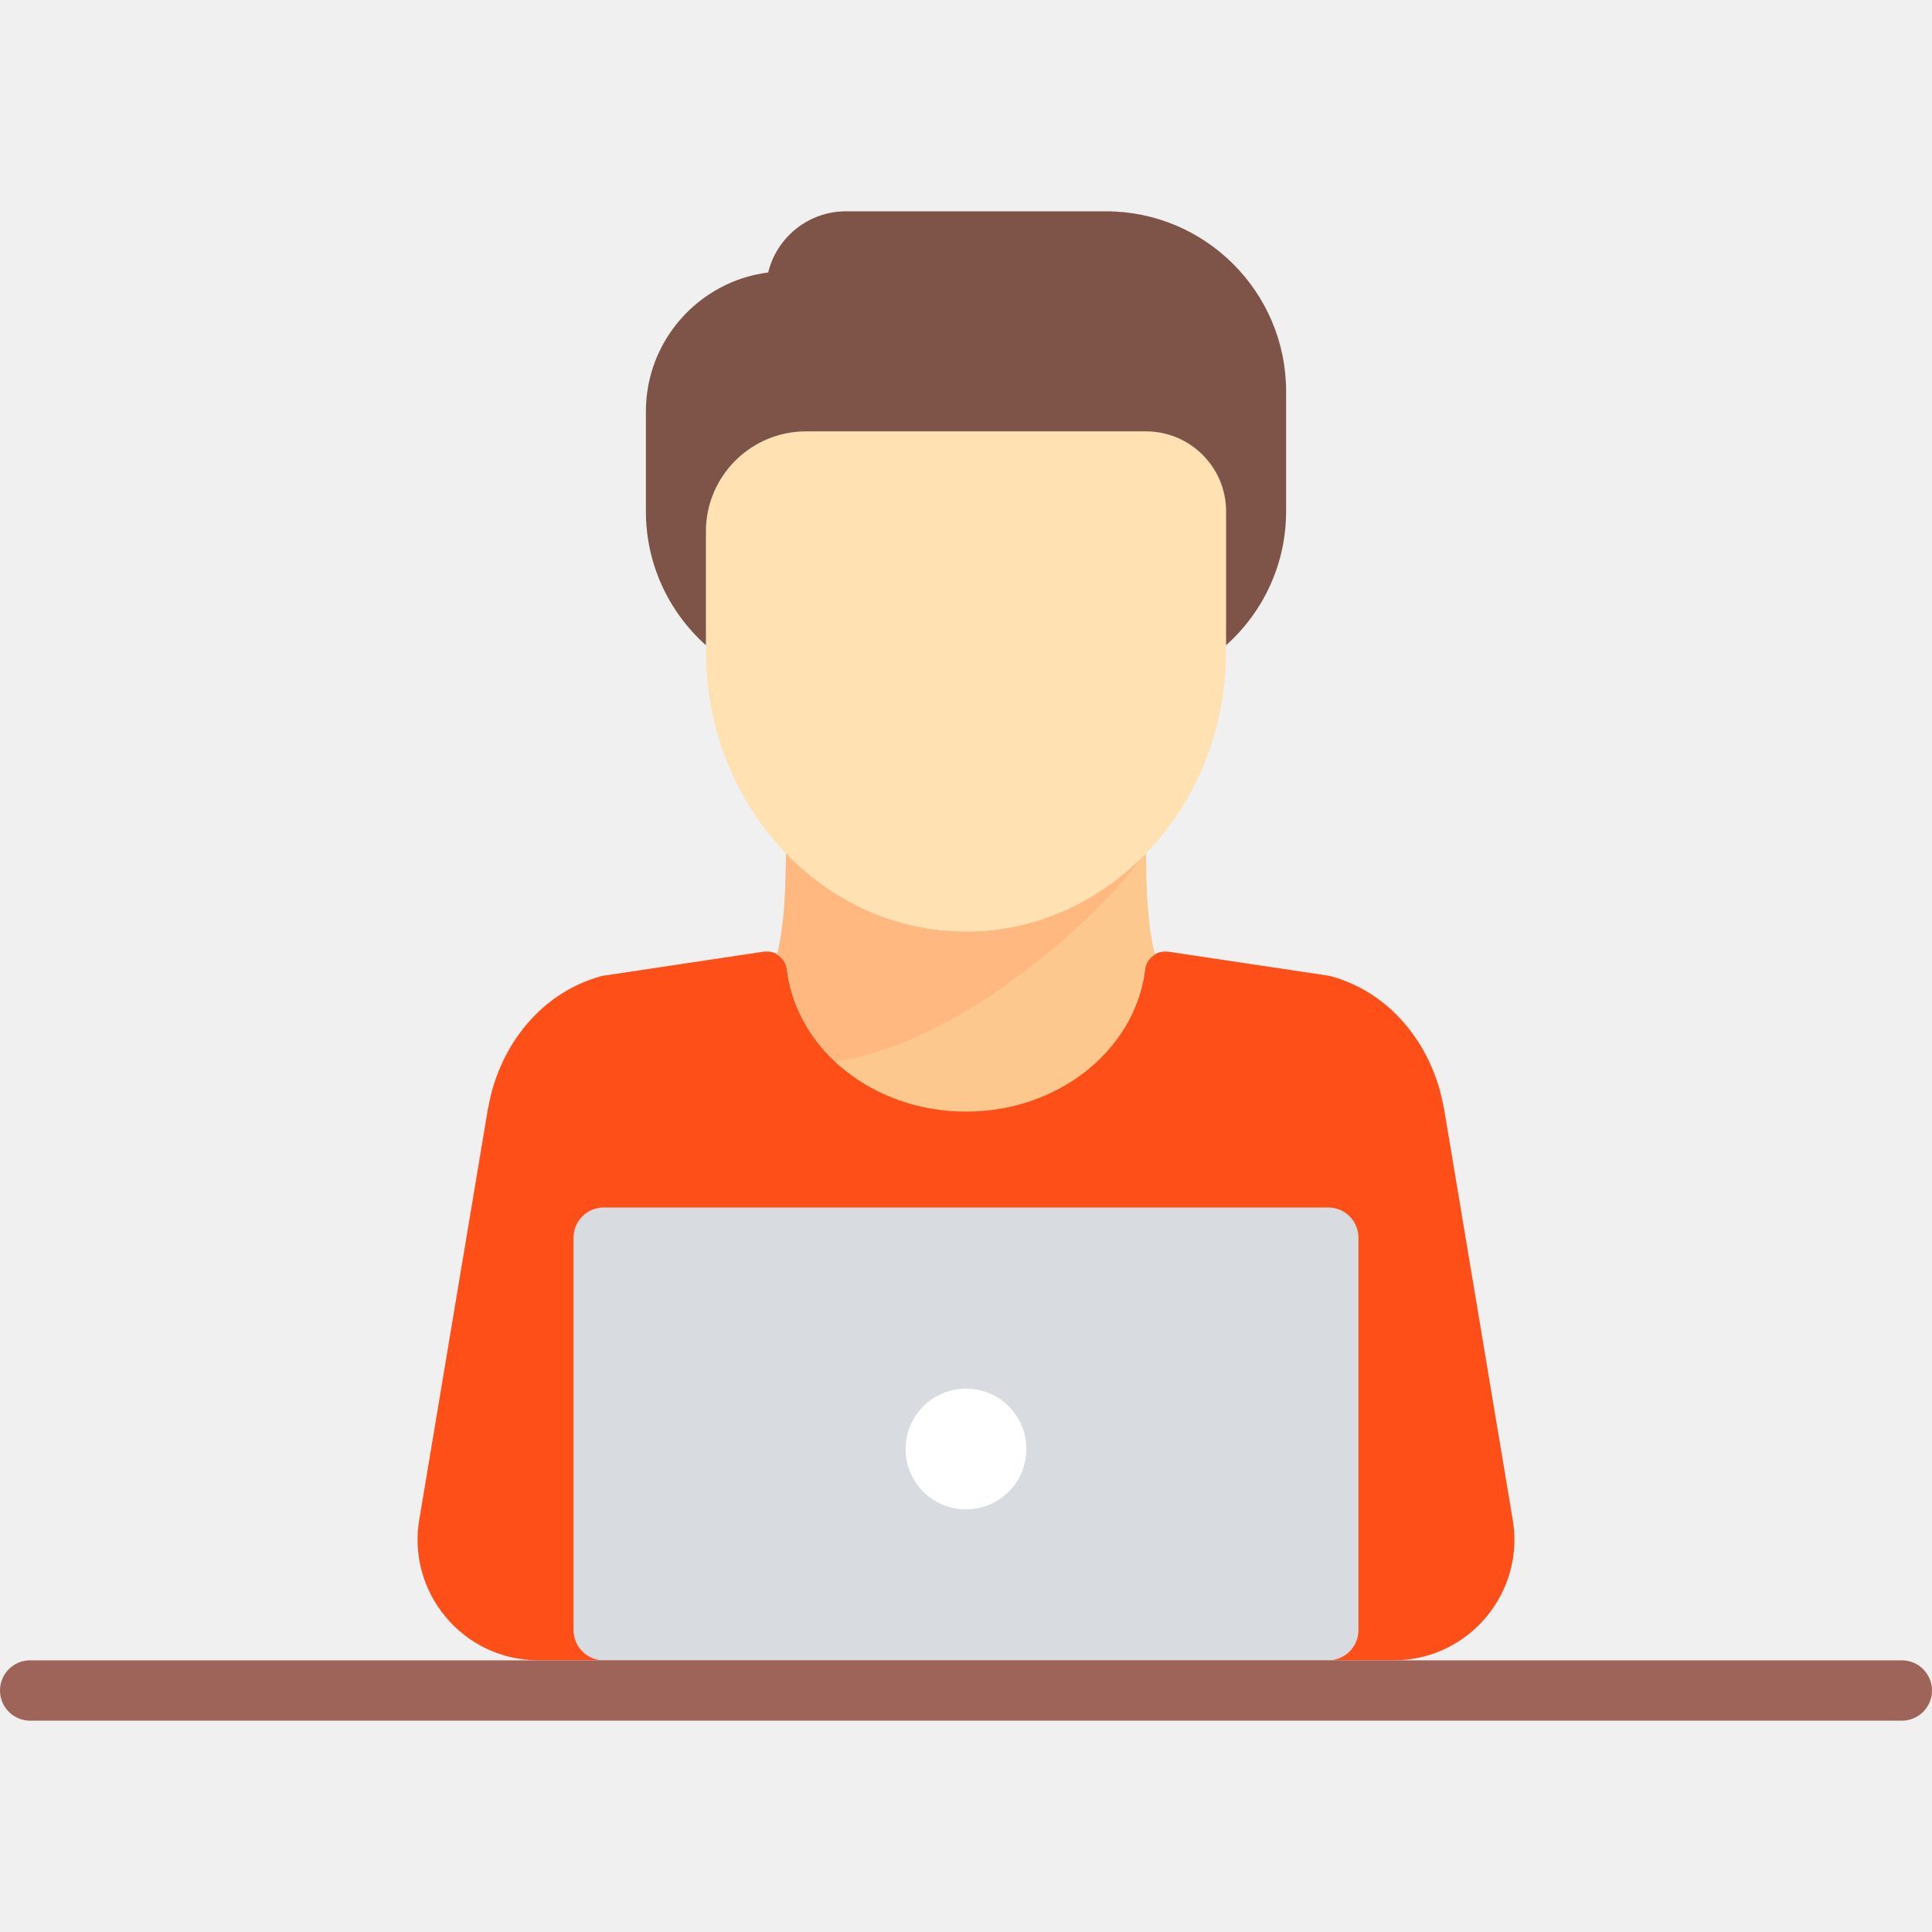
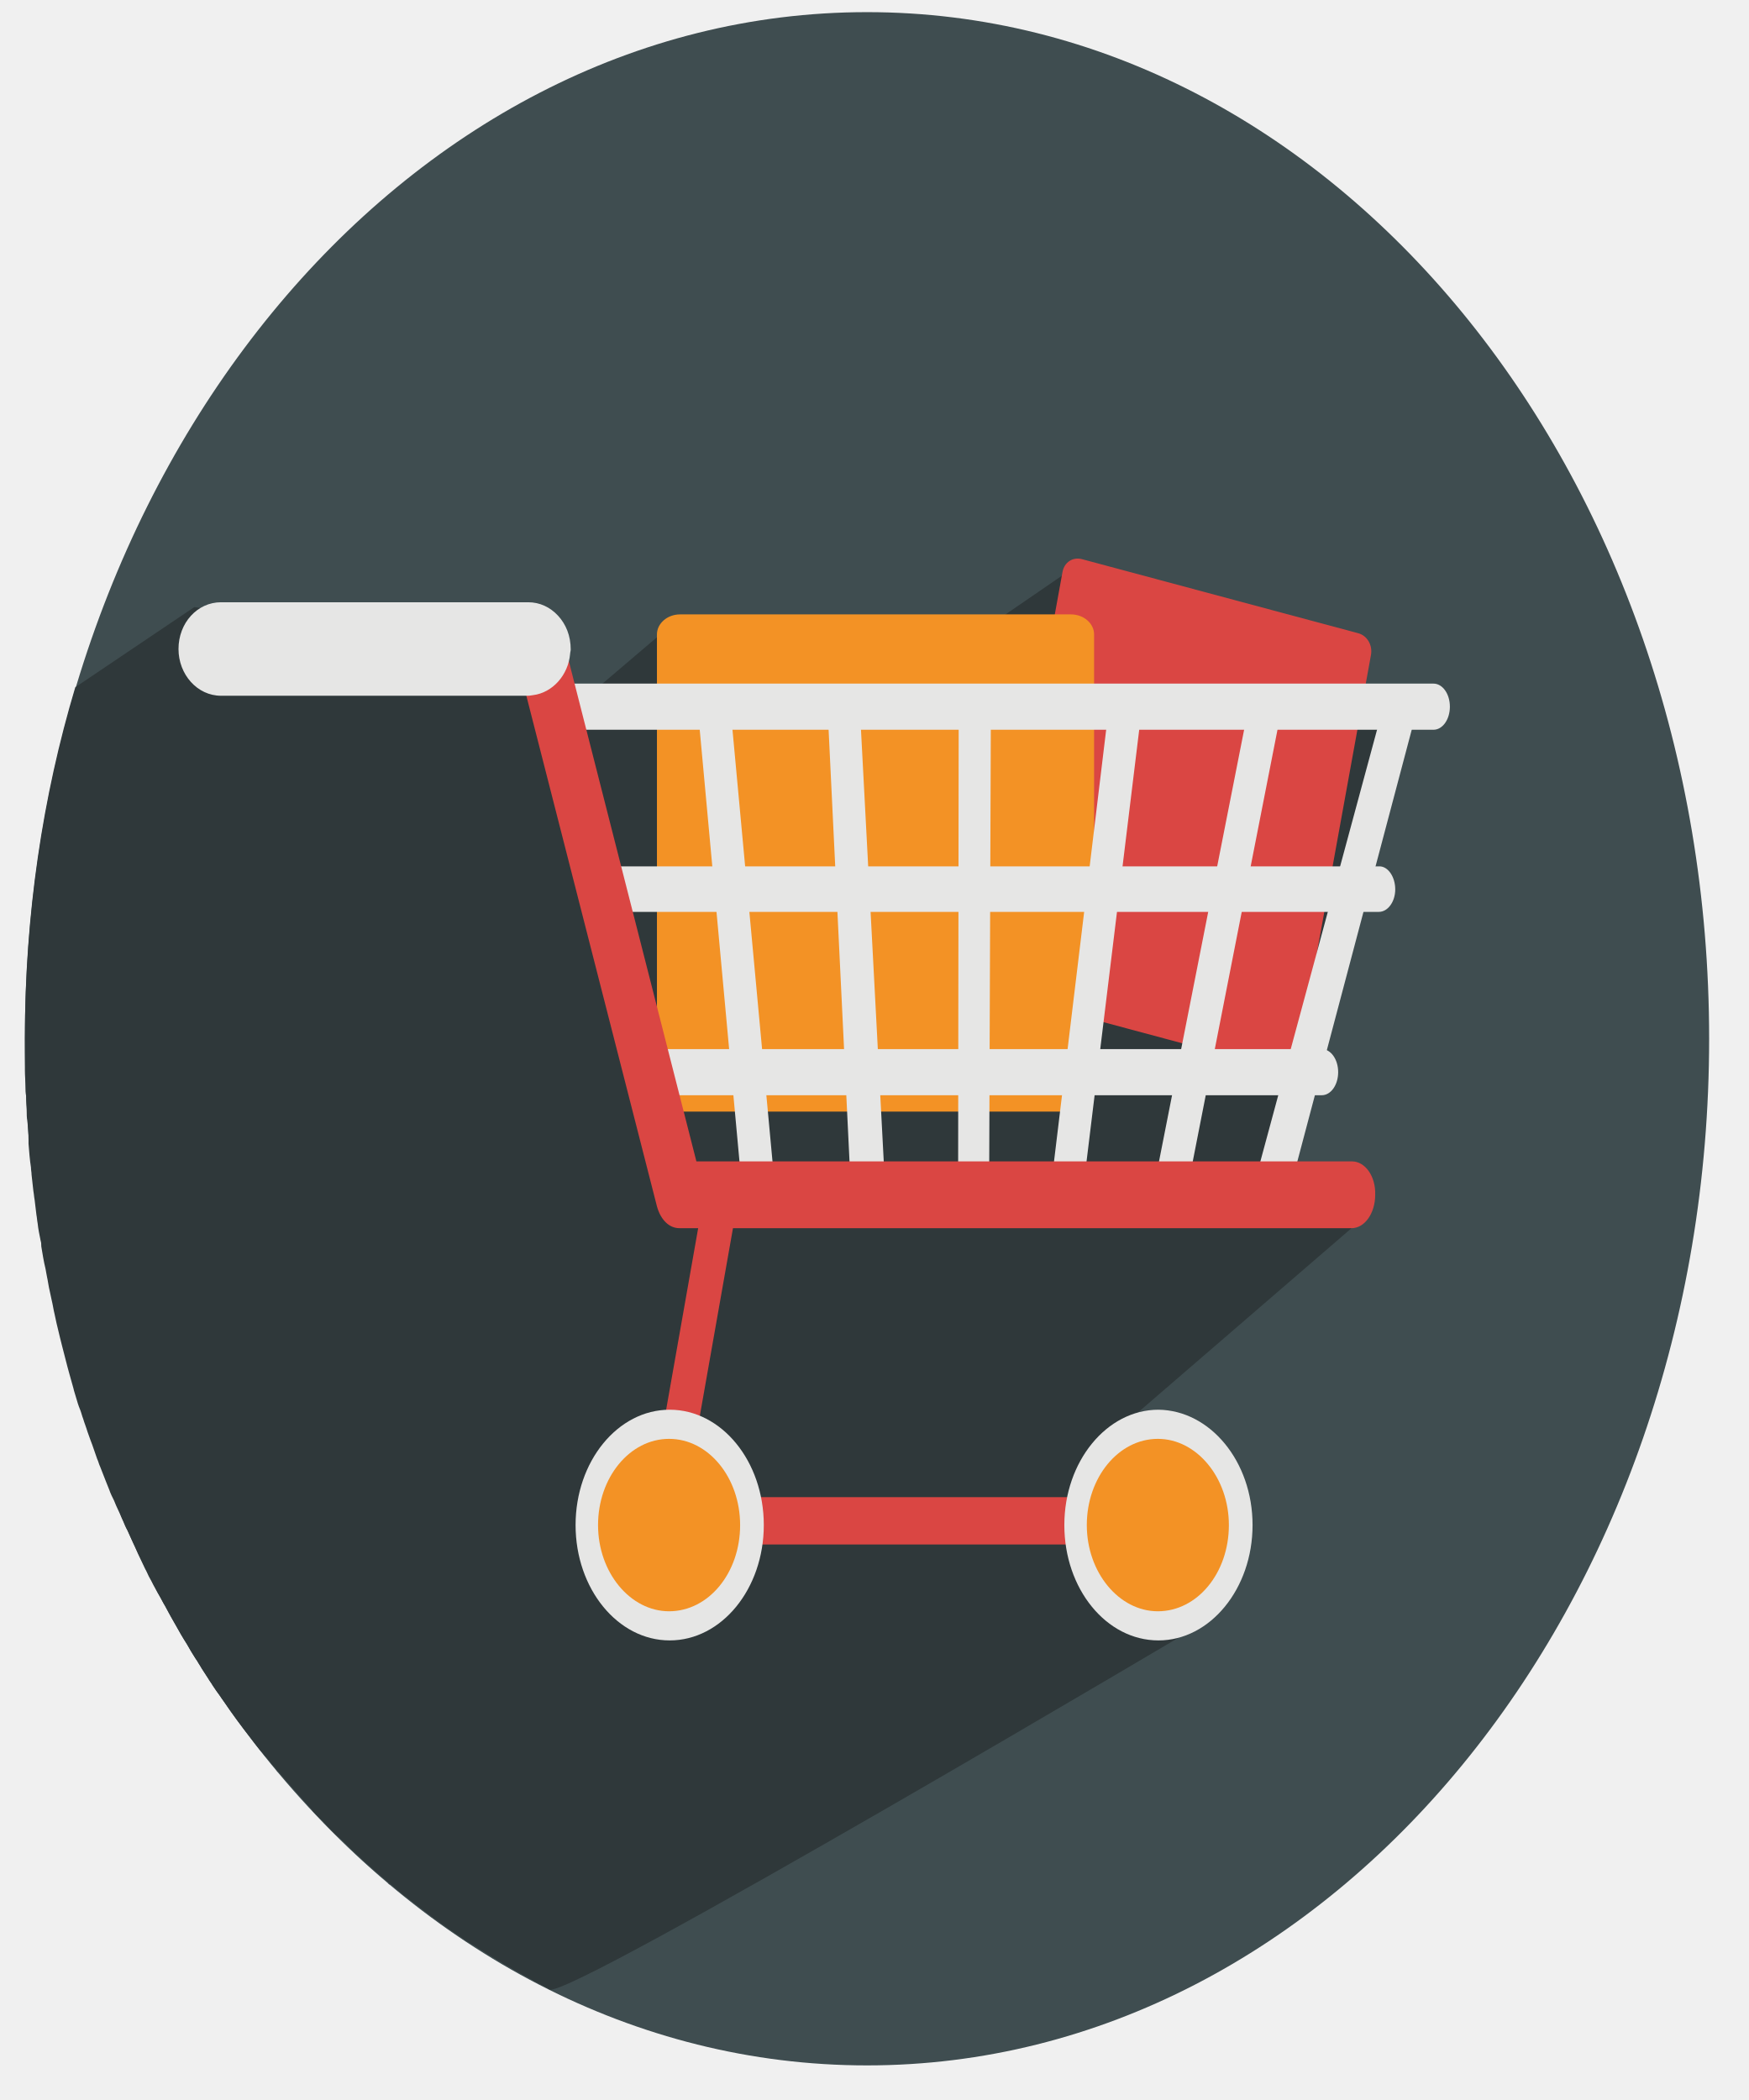
- <svg xmlns="http://www.w3.org/2000/svg" version="1.1" id="Capa_1" x="0px" y="0px" viewBox="0 0 512 512" style="enable-background:new 0 0 512 512;" xml:space="preserve">
+ <svg xmlns="http://www.w3.org/2000/svg" version="1.1" id="Capa_1" x="0px" y="0px" viewBox="0 0 288 345.9" style="enable-background:new 0 0 288 345.9;" xml:space="preserve">
+   <style type="text/css">
+ 	.st0{fill:#3F4D50;}
+ 	.st1{fill:#2F383A;}
+ 	.st2{fill:#DA4643;}
+ 	.st3{fill:#F39225;}
+ 	.st4{fill:#E6E6E5;}
+ </style>
  <g>
    <g>
-       <path style="fill:#FF4F19;" d="M400.764,402.012l-18.14-108.591h-0.053c-2.519-14.684-12.614-29.89-29.801-34.702    c-0.212-0.06-0.424-0.106-0.642-0.137l-42.323-6.351c-0.259-0.039-0.812-0.06-1.077-0.06c-2.677,0-4.935,1.996-5.261,4.655    c-2.253,18.298-17.382,32.665-36.85,36.595h-21.241c-19.47-3.93-34.599-18.295-36.847-36.595    c-0.332-2.736-2.796-4.794-5.396-4.652c-0.311-0.018-0.616,0.008-0.942,0.057l-42.323,6.351c-0.217,0.031-0.43,0.078-0.642,0.137    c-17.188,4.812-27.283,20.019-29.801,34.702h-0.053l-18.14,108.591C107.479,421.731,122.597,440,142.67,440H144h224h1.33    C389.403,440,404.52,421.731,400.764,402.012z" />
+       <path class="st0" d="M281.5,171.1c0,93.4-62.1,169.1-138.7,169.1c-76.6,0-138.7-75.7-138.7-169.1C4.2,77.7,66.3,2,142.8,2    C219.4,2,281.5,77.7,281.5,171.1z" />
    </g>
-     <g>
-       <path style="fill:#FDC88E;" d="M256,246.87c-18.52,0-35.322-7.947-47.719-20.791c-0.009,7.698-0.289,18.808-2.33,26.915    c1.339,0.818,2.378,2.162,2.58,3.833c2.646,21.529,23.051,37.761,47.469,37.761c24.413,0,44.818-16.235,47.469-37.761    c0.206-1.674,1.222-3.015,2.581-3.831c-2.041-8.107-2.322-19.219-2.331-26.917C291.322,238.923,274.519,246.87,256,246.87z" />
-     </g>
-     <g>
-       <path style="fill:#FFB980;" d="M302.684,227.056C290.39,239.301,274.025,246.87,256,246.87c-18.52,0-35.322-7.947-47.719-20.791    c-0.009,7.698-0.289,18.808-2.33,26.915c1.339,0.818,2.378,2.162,2.58,3.833c1.17,9.516,5.817,17.989,12.74,24.491    C253.194,276.822,289.426,245.3,302.684,227.056z" />
-     </g>
-     <g>
-       <path style="fill:#FFE1B2;" d="M303.717,114.321h-90.133c-14.617,0-26.51,11.893-26.51,26.51v31.812    c0,40.929,30.921,74.227,68.925,74.227s68.925-33.298,68.925-74.227v-37.114C324.925,123.835,315.414,114.321,303.717,114.321z" />
-     </g>
-     <g>
-       <path style="fill:#7E5449;" d="M293.113,56h-68.925c-9.972,0-18.355,6.917-20.612,16.204    c-18.251,2.32-32.407,17.946-32.407,36.816v26.51c0,13.664,5.801,26.411,15.906,35.47v-30.168c0-14.617,11.893-26.51,26.51-26.51    h90.133c11.696,0,21.208,9.514,21.208,21.208v35.464c10.107-9.057,15.906-21.804,15.906-35.464v-31.812    C340.831,77.407,319.426,56,293.113,56z" />
-     </g>
-     <g>
-       <path style="fill:#D8DCE1;" d="M352,440H160c-4.418,0-8-3.582-8-8V328c0-4.418,3.582-8,8-8h192c4.418,0,8,3.582,8,8v104    C360,436.418,356.418,440,352,440z" />
-     </g>
+   </g>
+   <g>
+     <path class="st0" d="M23.1,256.4c-0.4-0.8-0.7-1.6-1.1-2.4C22.4,254.9,22.7,255.6,23.1,256.4z" />
+     <path class="st0" d="M21.1,252.1c-0.2-0.5-0.5-1-0.7-1.5C20.7,251.1,20.9,251.6,21.1,252.1z" />
+     <path class="st0" d="M32.5,273.5c-0.4-0.6-0.7-1.1-1.1-1.7C31.8,272.4,32.2,273,32.5,273.5z" />
+     <path class="st0" d="M30.8,270.7c-0.6-1.1-1.3-2.1-1.9-3.2C29.6,268.6,30.2,269.7,30.8,270.7z" />
+     <path class="st0" d="M28.2,266.2c-0.3-0.5-0.6-1.1-0.9-1.7C27.6,265.1,27.9,265.6,28.2,266.2z" />
+     <path class="st0" d="M26.5,263.1c-0.3-0.5-0.6-1.1-0.9-1.6C25.9,262,26.2,262.5,26.5,263.1z" />
+     <path class="st0" d="M24.8,259.9c-0.3-0.5-0.5-1.1-0.8-1.6C24.3,258.8,24.6,259.4,24.8,259.9z" />
+     <path class="st0" d="M19.7,248.8c-0.2-0.5-0.4-1-0.7-1.6C19.2,247.8,19.5,248.3,19.7,248.8z" />
+     <path class="st0" d="M11.7,226.2c-0.1-0.4-0.2-0.7-0.3-1.1C11.5,225.5,11.6,225.8,11.7,226.2z" />
+     <path class="st0" d="M12.9,230.1c-0.1-0.5-0.3-1-0.4-1.4C12.6,229.2,12.7,229.6,12.9,230.1z" />
+     <path class="st0" d="M14,233.7c-0.2-0.5-0.3-1-0.5-1.5C13.7,232.7,13.9,233.2,14,233.7z" />
+     <path class="st0" d="M16.8,241.6c-0.2-0.4-0.3-0.9-0.5-1.3C16.5,240.7,16.6,241.2,16.8,241.6z" />
+     <path class="st0" d="M18.3,245.4c-0.2-0.5-0.4-1-0.6-1.5C17.9,244.4,18.1,244.9,18.3,245.4z" />
+     <path class="st0" d="M15.2,237.2c-0.2-0.5-0.3-0.9-0.5-1.4C14.9,236.3,15,236.8,15.2,237.2z" />
+     <path class="st0" d="M75.5,318.9c-3-2-6-4.2-8.8-6.5C69.5,314.7,72.5,316.8,75.5,318.9z" />
+     <path class="st0" d="M66.3,312c-0.6-0.5-1.3-1.1-1.9-1.6C65,311,65.6,311.5,66.3,312z" />
+     <path class="st0" d="M63.9,310.1c-2.8-2.3-5.5-4.8-8.1-7.4C58.5,305.3,61.2,307.8,63.9,310.1z" />
+     <path class="st0" d="M77.9,320.5c-0.7-0.5-1.4-0.9-2.2-1.4C76.5,319.5,77.2,320,77.9,320.5z" />
+     <path class="st0" d="M90.2,327.5c-0.8-0.4-1.6-0.8-2.3-1.2C88.7,326.7,89.4,327.1,90.2,327.5z" />
+     <path class="st0" d="M34.4,276.4c-0.4-0.6-0.7-1.1-1.1-1.7C33.6,275.3,34,275.9,34.4,276.4z" />
+     <path class="st0" d="M55.4,302.3c-0.6-0.6-1.1-1.1-1.7-1.7C54.3,301.2,54.8,301.7,55.4,302.3z" />
+     <path class="st0" d="M87.8,326.3c-3.2-1.7-6.4-3.6-9.5-5.6C81.3,322.7,84.5,324.6,87.8,326.3z" />
+     <path class="st0" d="M41.3,286.2c-1.5-2-3-4-4.4-6C38.4,282.3,39.8,284.3,41.3,286.2z" />
+     <path class="st0" d="M43.3,288.8c-0.5-0.6-0.9-1.2-1.4-1.7C42.4,287.6,42.9,288.2,43.3,288.8z" />
+     <path class="st0" d="M36.3,279.3c-0.4-0.6-0.8-1.1-1.2-1.7C35.5,278.1,35.9,278.7,36.3,279.3z" />
+     <path class="st0" d="M45.4,291.3c-0.5-0.6-1-1.2-1.4-1.7C44.4,290.2,44.9,290.8,45.4,291.3z" />
+     <path class="st0" d="M53.2,300c-0.6-0.6-1.1-1.2-1.7-1.7C52.1,298.9,52.6,299.5,53.2,300z" />
+     <path class="st0" d="M51.2,297.9c-1.8-1.9-3.5-3.9-5.2-5.9C47.6,294,49.4,296,51.2,297.9z" />
+     <path class="st0" d="M7,205.3c-0.1-0.3-0.1-0.6-0.1-0.9C6.9,204.7,7,205,7,205.3z" />
+     <path class="st0" d="M7.9,210.1c-0.1-0.4-0.1-0.7-0.2-1.1C7.8,209.4,7.8,209.8,7.9,210.1z" />
+     <path class="st0" d="M5.9,197.6c-0.1-0.5-0.1-0.9-0.2-1.4C5.8,196.7,5.8,197.1,5.9,197.6z" />
+     <path class="st0" d="M6.4,201.5c-0.1-0.5-0.1-0.9-0.2-1.4C6.3,200.6,6.3,201.1,6.4,201.5z" />
+     <path class="st0" d="M8.7,214.2c-0.1-0.5-0.2-0.9-0.3-1.4C8.5,213.2,8.6,213.7,8.7,214.2z" />
+     <path class="st0" d="M9.6,217.9c-0.1-0.5-0.2-0.9-0.3-1.4C9.4,217,9.5,217.5,9.6,217.9z" />
+     <path class="st0" d="M4.6,184.5c0-0.4-0.1-0.9-0.1-1.3C4.6,183.6,4.6,184.1,4.6,184.5z" />
+     <path class="st0" d="M4.2,176.3c0-0.4,0-0.8,0-1.3C4.2,175.5,4.2,175.9,4.2,176.3z" />
+     <path class="st0" d="M10.5,221.6c-0.1-0.4-0.2-0.8-0.3-1.2C10.3,220.8,10.4,221.2,10.5,221.6z" />
+     <path class="st0" d="M5.4,193.5c0-0.4-0.1-0.8-0.1-1.2C5.3,192.7,5.3,193.1,5.4,193.5z" />
+     <path class="st0" d="M4.9,188.4c0-0.2,0-0.4,0-0.6C4.9,188,4.9,188.2,4.9,188.4z" />
+     <path class="st0" d="M4.4,180.5c0-0.5,0-0.9-0.1-1.4C4.3,179.6,4.4,180,4.4,180.5z" />
+     <path class="st1" d="M51.5,298.3c-0.1-0.1-0.2-0.2-0.3-0.4C51.3,298.1,51.4,298.2,51.5,298.3z" />
+     <path class="st1" d="M4.5,183.2c-0.1-0.9-0.1-1.8-0.1-2.7C4.4,181.4,4.5,182.3,4.5,183.2z" />
+     <path class="st1" d="M45.9,292c-0.2-0.2-0.4-0.4-0.6-0.7C45.6,291.6,45.8,291.8,45.9,292z" />
+     <path class="st1" d="M44,289.6c-0.2-0.3-0.4-0.5-0.7-0.8C43.5,289.1,43.7,289.3,44,289.6z" />
+     <path class="st1" d="M41.9,287c-0.2-0.3-0.4-0.5-0.6-0.8C41.5,286.5,41.7,286.8,41.9,287z" />
+     <path class="st1" d="M5.3,192.3c-0.1-1.3-0.3-2.6-0.4-3.9C5,189.7,5.1,191,5.3,192.3z" />
+     <path class="st1" d="M4.9,187.9c-0.1-1.1-0.2-2.2-0.2-3.3C4.7,185.6,4.8,186.7,4.9,187.9z" />
+     <path class="st1" d="M75.8,319.1c-0.1-0.1-0.2-0.1-0.3-0.2C75.6,318.9,75.7,319,75.8,319.1z" />
+     <path class="st1" d="M53.7,300.6c-0.2-0.2-0.4-0.4-0.5-0.6C53.4,300.2,53.5,300.4,53.7,300.6z" />
+     <path class="st1" d="M90.5,327.7c-0.1-0.1-0.2-0.1-0.3-0.2C90.3,327.6,90.4,327.6,90.5,327.7z" />
+     <path class="st1" d="M87.9,326.3c0,0-0.1,0-0.1-0.1C87.8,326.3,87.8,326.3,87.9,326.3z" />
+     <path class="st1" d="M78.2,320.7c-0.1-0.1-0.2-0.1-0.3-0.2C78,320.6,78.1,320.6,78.2,320.7z" />
+     <path class="st1" d="M4.3,179.1c0-0.9-0.1-1.8-0.1-2.8C4.3,177.3,4.3,178.2,4.3,179.1z" />
+     <path class="st1" d="M55.9,302.7c-0.2-0.1-0.3-0.3-0.5-0.4C55.6,302.5,55.7,302.6,55.9,302.7z" />
+     <path class="st1" d="M4.2,175.1c0-1.3,0-2.7,0-4C4.2,172.4,4.2,173.7,4.2,175.1z" />
+     <path class="st1" d="M64.3,310.5c-0.1-0.1-0.3-0.2-0.4-0.3C64.1,310.2,64.2,310.3,64.3,310.5z" />
+     <path class="st1" d="M66.7,312.3c-0.1-0.1-0.2-0.2-0.4-0.3C66.4,312.1,66.5,312.2,66.7,312.3z" />
+     <path class="st1" d="M11.4,225.1c-0.3-1.2-0.6-2.3-0.9-3.5C10.8,222.8,11.1,224,11.4,225.1z" />
+     <path class="st1" d="M17.7,243.9c-0.3-0.7-0.6-1.5-0.9-2.3C17.1,242.4,17.4,243.1,17.7,243.9z" />
+     <path class="st1" d="M19,247.2c-0.3-0.6-0.5-1.2-0.8-1.8C18.5,246,18.8,246.6,19,247.2z" />
+     <path class="st1" d="M9.2,216.5c-0.2-0.8-0.4-1.6-0.5-2.4C8.9,215,9.1,215.7,9.2,216.5z" />
+     <path class="st1" d="M20.4,250.6c-0.3-0.6-0.5-1.2-0.8-1.8C19.9,249.4,20.2,250,20.4,250.6z" />
+     <path class="st1" d="M8.4,212.8c-0.2-0.9-0.4-1.8-0.5-2.6C8.1,211,8.2,211.9,8.4,212.8z" />
+     <path class="st1" d="M22,254.1c-0.3-0.6-0.6-1.3-0.9-2C21.4,252.8,21.7,253.4,22,254.1z" />
+     <path class="st1" d="M13.5,232.2c-0.2-0.7-0.4-1.4-0.7-2.1C13.1,230.8,13.3,231.5,13.5,232.2z" />
+     <path class="st1" d="M16.3,240.3c-0.4-1-0.7-2-1.1-3.1C15.6,238.3,15.9,239.3,16.3,240.3z" />
+     <path class="st1" d="M14.7,235.9c-0.2-0.7-0.5-1.4-0.7-2.1C14.2,234.4,14.5,235.1,14.7,235.9z" />
+     <path class="st1" d="M36.9,280.2c-0.2-0.3-0.4-0.6-0.7-1C36.5,279.6,36.7,279.9,36.9,280.2z" />
+     <path class="st1" d="M10.2,220.4c-0.2-0.8-0.4-1.7-0.6-2.5C9.8,218.8,10,219.6,10.2,220.4z" />
+     <path class="st1" d="M31.5,271.8c-0.2-0.4-0.4-0.7-0.6-1.1C31,271.1,31.3,271.5,31.5,271.8z" />
+     <path class="st1" d="M6.2,200.1c-0.1-0.8-0.2-1.7-0.3-2.5C6,198.5,6.1,199.3,6.2,200.1z" />
+     <path class="st1" d="M12.4,228.7c-0.2-0.8-0.5-1.7-0.7-2.5C12,227,12.2,227.9,12.4,228.7z" />
+     <path class="st1" d="M33.3,274.7c-0.2-0.4-0.5-0.8-0.7-1.2C32.8,273.9,33,274.3,33.3,274.7z" />
+     <path class="st1" d="M35.1,277.5c-0.2-0.4-0.5-0.7-0.7-1.1C34.6,276.8,34.9,277.2,35.1,277.5z" />
+     <path class="st1" d="M5.7,196.2c-0.1-0.9-0.2-1.8-0.3-2.7C5.5,194.4,5.6,195.3,5.7,196.2z" />
+     <path class="st1" d="M25.6,261.4c-0.3-0.5-0.5-1-0.8-1.5C25.1,260.4,25.4,260.9,25.6,261.4z" />
+     <path class="st1" d="M24,258.3c-0.3-0.6-0.6-1.2-0.9-1.9C23.4,257,23.7,257.7,24,258.3z" />
+     <path class="st1" d="M7.7,209c-0.2-1.2-0.5-2.5-0.7-3.7C7.2,206.6,7.5,207.8,7.7,209z" />
+     <path class="st1" d="M6.9,204.4c-0.2-1-0.3-1.9-0.5-2.9C6.6,202.5,6.7,203.4,6.9,204.4z" />
+     <path class="st1" d="M28.9,267.5c-0.3-0.5-0.5-0.9-0.8-1.4C28.4,266.6,28.7,267.1,28.9,267.5z" />
+     <path class="st1" d="M27.3,264.5c-0.3-0.5-0.5-1-0.8-1.4C26.7,263.5,27,264,27.3,264.5z" />
+     <path class="st1" d="M199.1,266.8L187.8,239l-5.3-2.1l40.1-34.6l-12.2-7.5l21.8-77.9l-55.8-23.1l-37.9,26l-27.4-17.3L95,116.2   l-7.6-8.7l-55.4-7.5l-19.6,13.2c-5.4,18-8.3,37.5-8.3,57.8c0,1.3,0,2.7,0,4c0,0.4,0,0.8,0,1.3c0,0.9,0.1,1.8,0.1,2.8   c0,0.5,0,0.9,0.1,1.4c0,0.9,0.1,1.8,0.1,2.7c0,0.4,0,0.9,0.1,1.3c0.1,1.1,0.2,2.2,0.2,3.3c0,0.2,0,0.4,0,0.6   c0.1,1.3,0.2,2.6,0.4,3.9c0,0.4,0.1,0.8,0.1,1.2c0.1,0.9,0.2,1.8,0.3,2.7c0.1,0.5,0.1,0.9,0.2,1.4c0.1,0.9,0.2,1.7,0.3,2.5   c0.1,0.5,0.1,0.9,0.2,1.4c0.1,1,0.3,1.9,0.5,2.9c0.1,0.3,0.1,0.6,0.1,0.9c0.2,1.2,0.4,2.5,0.7,3.7c0.1,0.4,0.1,0.7,0.2,1.1   c0.2,0.9,0.3,1.8,0.5,2.6c0.1,0.5,0.2,0.9,0.3,1.4c0.2,0.8,0.3,1.6,0.5,2.4c0.1,0.5,0.2,0.9,0.3,1.4c0.2,0.8,0.4,1.7,0.6,2.5   c0.1,0.4,0.2,0.8,0.3,1.2c0.3,1.2,0.6,2.3,0.9,3.5c0.1,0.4,0.2,0.7,0.3,1.1c0.2,0.8,0.5,1.7,0.7,2.5c0.1,0.5,0.3,1,0.4,1.4   c0.2,0.7,0.4,1.4,0.7,2.1c0.2,0.5,0.3,1,0.5,1.5c0.2,0.7,0.5,1.4,0.7,2.1c0.2,0.5,0.3,0.9,0.5,1.4c0.4,1,0.7,2,1.1,3.1   c0.2,0.4,0.3,0.9,0.5,1.3c0.3,0.8,0.6,1.5,0.9,2.3c0.2,0.5,0.4,1,0.6,1.5c0.2,0.6,0.5,1.2,0.8,1.8c0.2,0.5,0.4,1,0.7,1.6   c0.3,0.6,0.5,1.2,0.8,1.8c0.2,0.5,0.4,1,0.7,1.5c0.3,0.7,0.6,1.3,0.9,2c0.4,0.8,0.7,1.6,1.1,2.4c0.3,0.6,0.6,1.3,0.9,1.9   c0.3,0.5,0.5,1.1,0.8,1.6c0.3,0.5,0.5,1,0.8,1.5c0.3,0.6,0.6,1.1,0.9,1.6c0.3,0.5,0.5,1,0.8,1.4c0.3,0.6,0.6,1.1,0.9,1.7   c0.3,0.5,0.5,0.9,0.8,1.4c0.6,1.1,1.2,2.2,1.9,3.2c0.2,0.4,0.4,0.7,0.6,1.1c0.4,0.6,0.7,1.2,1.1,1.7c0.2,0.4,0.5,0.8,0.7,1.2   c0.4,0.6,0.7,1.1,1.1,1.7c0.2,0.4,0.5,0.7,0.7,1.1c0.4,0.6,0.8,1.2,1.2,1.7c0.2,0.3,0.4,0.6,0.7,1c1.4,2.1,2.9,4.1,4.4,6   c0.2,0.3,0.4,0.5,0.6,0.8c0.5,0.6,0.9,1.2,1.4,1.7c0.2,0.3,0.4,0.5,0.7,0.8c0.5,0.6,0.9,1.2,1.4,1.7c0.2,0.2,0.4,0.4,0.6,0.7   c1.7,2,3.5,4,5.2,5.9c0.1,0.1,0.2,0.2,0.3,0.4c0.6,0.6,1.1,1.2,1.7,1.7c0.2,0.2,0.4,0.4,0.5,0.6c0.6,0.6,1.1,1.1,1.7,1.7   c0.2,0.1,0.3,0.3,0.5,0.4c2.6,2.6,5.3,5,8.1,7.4c0.1,0.1,0.3,0.2,0.4,0.3c0.6,0.5,1.3,1.1,1.9,1.6c0.1,0.1,0.2,0.2,0.4,0.3   c2.9,2.3,5.8,4.5,8.8,6.5c0.1,0.1,0.2,0.1,0.3,0.2c0.7,0.5,1.4,1,2.2,1.4c0.1,0.1,0.2,0.1,0.3,0.2c3.1,2,6.3,3.9,9.5,5.6   c0,0,0.1,0,0.1,0.1c0.8,0.4,1.6,0.8,2.3,1.2c0.1,0.1,0.2,0.1,0.3,0.2C93.8,329.3,199.1,266.8,199.1,266.8z" />
+   </g>
+   <path class="st2" d="M213.8,174c-0.3,1.6-1.7,2.5-3.2,2.1l-45.5-12.2c-1.5-0.4-2.4-2-2.1-3.6l12-66.1c0.3-1.6,1.7-2.5,3.2-2.1  l45.5,12.2c1.5,0.4,2.4,2,2.1,3.6L213.8,174z" />
+   <path class="st3" d="M180.2,179.8c0,1.8-1.7,3.3-3.8,3.3H112c-2.1,0-3.8-1.5-3.8-3.3v-75.3c0-1.8,1.7-3.3,3.8-3.3h64.4  c2.1,0,3.8,1.5,3.8,3.3V179.8z" />
+   <g>
    <g>
      <g>
-         <path style="fill:#9F6459;" d="M504,456H8c-4.422,0-8-3.582-8-8s3.578-8,8-8h496c4.422,0,8,3.582,8,8S508.422,456,504,456z" />
+         <path class="st4" d="M236.1,112.6H94.4c-1.5,0-2.7,1.7-2.7,3.8c0,2.1,1.2,3.8,2.7,3.8h141.7c1.5,0,2.7-1.7,2.7-3.8     C238.8,114.3,237.6,112.6,236.1,112.6z" />
+         <path class="st4" d="M227.2,142.7H101.3c-1.5,0-2.7,1.7-2.7,3.8c0,2.1,1.2,3.7,2.7,3.7h125.8c1.5,0,2.7-1.7,2.7-3.7     C229.8,144.4,228.6,142.7,227.2,142.7z" />
+         <path class="st4" d="M217.7,172.8H106.8c-1.5,0-2.7,1.7-2.7,3.8c0,2.1,1.2,3.8,2.7,3.8h74.8h36.1c1.5,0,2.7-1.7,2.7-3.8     C220.4,174.5,219.2,172.8,217.7,172.8z" />
+         <polygon class="st4" points="120.4,117.6 115.1,118.6 122.3,196.8 127.9,198.5    " />
+         <polygon class="st4" points="141.7,118.2 136.4,118.7 140.3,199.2 145.9,197.8    " />
+         <polygon class="st4" points="157.9,117 157.8,199.5 162.9,199.2 163.2,117    " />
+         <polygon class="st4" points="182.6,116.8 172.5,200.4 178.2,197.5 187.9,118    " />
+         <polygon class="st4" points="205.6,116.7 189,200.9 194.9,199.2 210.7,118.7    " />
+         <polygon class="st4" points="228.1,115.4 206.1,196.8 211.4,199.9 233.1,118    " />
      </g>
    </g>
    <g>
-       <circle style="fill:#FFFFFF;" cx="256" cy="384" r="16" />
+       <path class="st2" d="M222.7,191.3h-108l-21.8-85.5c-0.3,4.6-3.7,5.5-6.9,6.1l22.2,86.8c0.6,2.2,2,3.6,3.7,3.6h110.7    c2.2,0,3.9-2.5,3.9-5.5C226.6,193.7,224.8,191.3,222.7,191.3z" />
+       <path class="st4" d="M91.9,101.4c-1.3-1.4-3-2.2-4.9-2.2h-2.9H36.4c-3.9,0-7,3.4-7,7.7c0,4.2,3.1,7.7,7,7.7H87    c0.3,0,0.6-0.1,0.8-0.1c3.2-0.4,5.8-3.3,6.1-6.8c0-0.2,0.1-0.5,0.1-0.7C94,104.7,93.2,102.8,91.9,101.4z" />
+     </g>
+     <polygon class="st2" points="192.3,254.4 105.8,254.4 116.1,196 121.5,197.9 112.9,246.6 192.3,246.6  " />
+     <g>
+       <ellipse class="st4" cx="110.3" cy="251.2" rx="15.5" ry="19" />
+       <path class="st3" d="M121.9,251.2c0,7.9-5.2,14.2-11.7,14.2c-6.4,0-11.7-6.4-11.7-14.2c0-7.8,5.2-14.2,11.7-14.2    C116.7,237,121.9,243.4,121.9,251.2z" />
+     </g>
+     <g>
+       <path class="st4" d="M206.3,251.2c0,10.5-7,19-15.5,19c-8.6,0-15.5-8.5-15.5-19c0-10.5,7-19,15.5-19    C199.3,232.3,206.3,240.7,206.3,251.2z" />
+       <path class="st3" d="M202.4,251.2c0,7.9-5.2,14.2-11.7,14.2c-6.4,0-11.7-6.4-11.7-14.2c0-7.8,5.2-14.2,11.7-14.2    C197.1,237,202.4,243.4,202.4,251.2z" />
    </g>
  </g>
-   <g>
- </g>
-   <g>
- </g>
-   <g>
- </g>
-   <g>
- </g>
-   <g>
- </g>
-   <g>
- </g>
-   <g>
- </g>
-   <g>
- </g>
-   <g>
- </g>
-   <g>
- </g>
-   <g>
- </g>
-   <g>
- </g>
-   <g>
- </g>
-   <g>
- </g>
-   <g>
- </g>
</svg>
